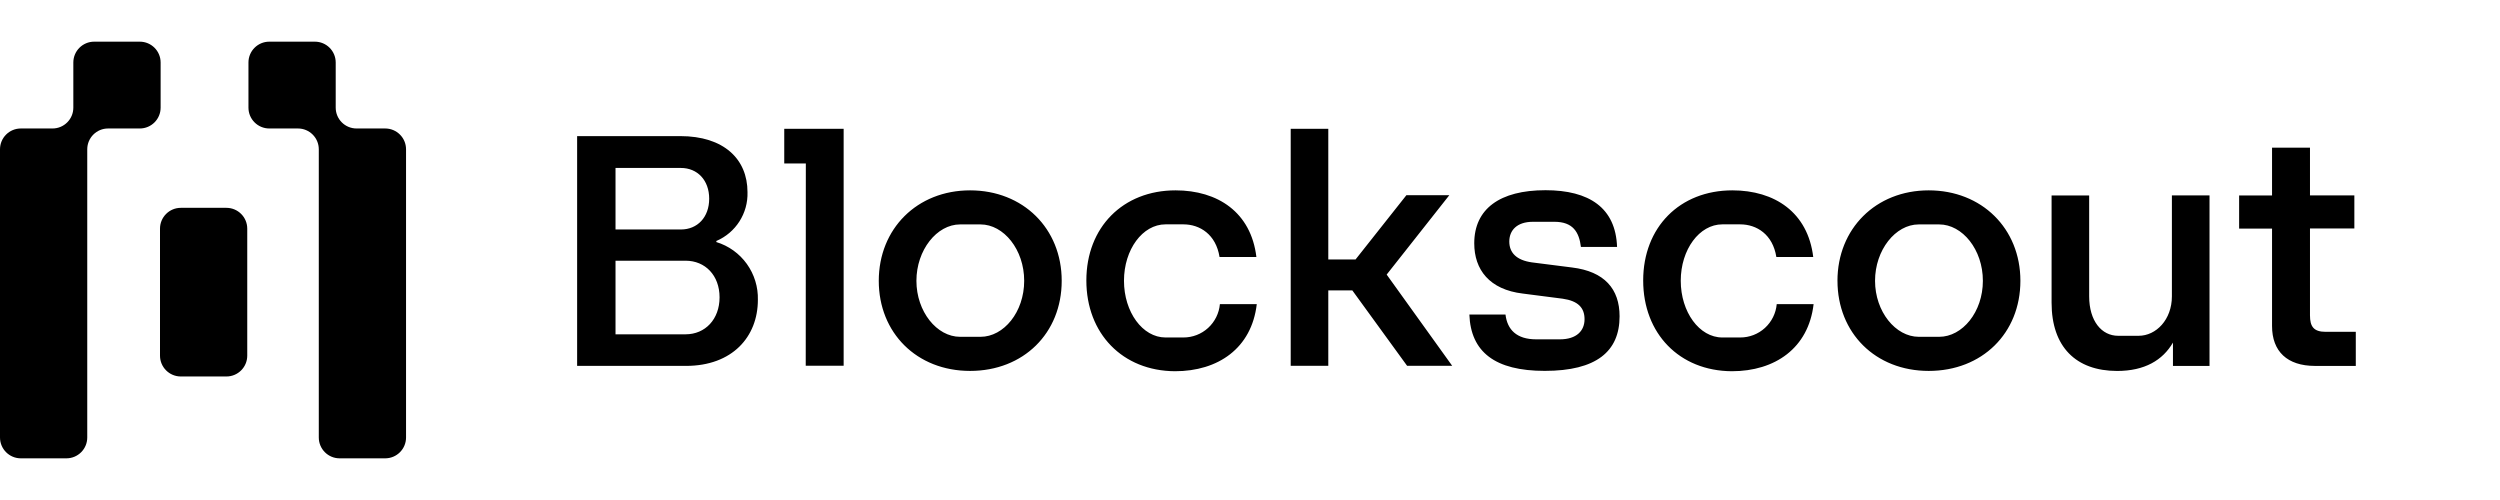
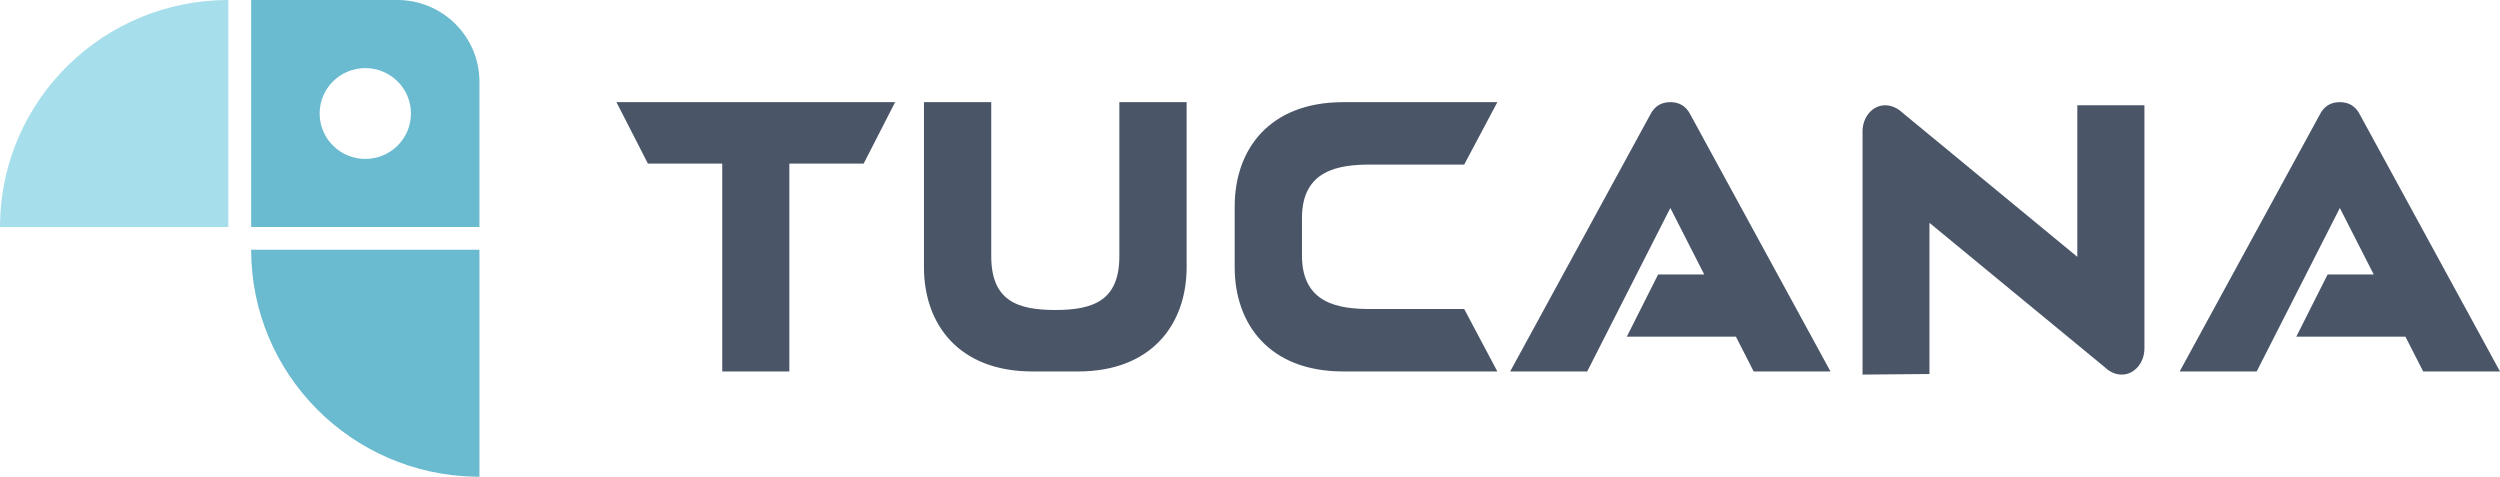
- <svg xmlns="http://www.w3.org/2000/svg" fill="none" viewBox="0 0 120 24">
-   <g fill="currentColor">
-     <path fill-rule="evenodd" d="M7.71 3a1 1 0 0 0-1-1H4.52a1 1 0 0 0-1 1v2.167a1 1 0 0 1-1 1H1a1 1 0 0 0-1 1V21a1 1 0 0 0 1 1h2.188a1 1 0 0 0 1-1V7.167a1 1 0 0 1 1-1H6.71a1 1 0 0 0 1-1zm8.404 0a1 1 0 0 0-1-1h-2.188a1 1 0 0 0-1 1v2.167a1 1 0 0 0 1 1h1.376a1 1 0 0 1 1 1V21a1 1 0 0 0 1 1h2.188a1 1 0 0 0 1-1V7.167a1 1 0 0 0-1-1h-1.376a1 1 0 0 1-1-1zm-4.246 7.976a1 1 0 0 0-1-1H8.68a1 1 0 0 0-1 1v6.095a1 1 0 0 0 1 1h2.188a1 1 0 0 0 1-1z" clip-rule="evenodd" />
-     <path d="M27.702 6.533h4.948c2.095 0 3.23 1.103 3.23 2.69a2.466 2.466 0 0 1-1.495 2.344v.052a2.81 2.81 0 0 1 1.463 1.049 2.83 2.83 0 0 1 .53 1.725c0 1.774-1.228 3.17-3.453 3.17h-5.223zm4.982 4.482c.79 0 1.357-.585 1.357-1.477 0-.89-.567-1.476-1.357-1.476h-3.139v2.953zm.223 5.032c.945 0 1.632-.724 1.632-1.775s-.687-1.758-1.632-1.758h-3.362v3.533zm5.773-8.202h-1.036V6.181h2.851v11.375h-1.82zm3.501 5.635c0-2.5 1.84-4.343 4.383-4.343s4.398 1.827 4.398 4.342c0 2.516-1.838 4.325-4.398 4.325s-4.383-1.826-4.383-4.325zm3.902 2.687h.982c1.117 0 2.096-1.189 2.096-2.688s-.982-2.707-2.096-2.707h-.982c-1.116 0-2.095 1.23-2.095 2.707s.979 2.688 2.095 2.688zm6.062-2.705c0-2.55 1.755-4.325 4.28-4.325 2.027 0 3.625 1.051 3.882 3.2h-1.769c-.172-1.085-.945-1.568-1.735-1.568h-.859c-1.1 0-1.993 1.206-1.993 2.708s.893 2.722 1.993 2.722h.859a1.75 1.75 0 0 0 1.187-.459 1.76 1.76 0 0 0 .565-1.143h1.77c-.246 2.12-1.856 3.222-3.927 3.222-2.518-.015-4.253-1.807-4.253-4.357zm9.809-7.281h1.804v6.274h1.308l2.44-3.084h2.06L66.56 13.18l3.144 4.377H67.54l-2.629-3.619h-1.153v3.619h-1.804zm8.575 8.918h1.735c.086.724.532 1.189 1.472 1.189h1.136c.808 0 1.186-.414 1.186-.965s-.31-.879-1.048-.985l-1.91-.246c-1.614-.19-2.336-1.154-2.336-2.412 0-1.654 1.227-2.55 3.419-2.55 2.098 0 3.37.844 3.436 2.722h-1.735c-.086-.706-.378-1.206-1.272-1.206H73.58c-.773 0-1.134.414-1.134.948s.344.896 1.083 1l1.926.245c1.563.19 2.285 1.034 2.285 2.344 0 1.688-1.117 2.619-3.59 2.619-2.393.002-3.554-.911-3.62-2.703zm8.344-1.637c0-2.55 1.752-4.325 4.28-4.325 2.027 0 3.624 1.051 3.882 3.2h-1.77c-.171-1.085-.944-1.568-1.735-1.568h-.858c-1.102 0-1.996 1.206-1.996 2.708s.894 2.722 1.996 2.722h.858a1.75 1.75 0 0 0 1.188-.459 1.76 1.76 0 0 0 .565-1.143h1.77c-.246 2.12-1.856 3.222-3.927 3.222-2.516-.015-4.253-1.807-4.253-4.357zm9.325.018c0-2.5 1.838-4.343 4.38-4.343 2.543 0 4.401 1.827 4.401 4.342 0 2.516-1.838 4.325-4.4 4.325s-4.38-1.826-4.38-4.325zm3.9 2.687h.982c1.116 0 2.098-1.189 2.098-2.688s-.982-2.707-2.098-2.707h-.982c-1.117 0-2.096 1.23-2.096 2.707s.984 2.688 2.1 2.688zm6.378-1.637V9.381h1.804v4.842c0 1.189.601 1.895 1.391 1.895h.982c.842 0 1.598-.775 1.598-1.895V9.38h1.806v8.184h-1.755v-1.12c-.491.845-1.357 1.362-2.68 1.362-1.978-.003-3.146-1.157-3.146-3.277zm10.582 1.12v-4.677h-1.58V9.381h1.58V7.087h1.821V9.38h2.13v1.585h-2.13v4.17c0 .534.172.793.756.793h1.443v1.636h-1.963c-1.321-.002-2.057-.691-2.057-1.915z" />
+ <svg xmlns="http://www.w3.org/2000/svg" viewBox="0 0 215 41">
+   <g fill="none" fill-rule="evenodd">
+     <path d="M19.635 0C8.899 0 .176 8.567.003 19.2L0 19.525h19.635V0Z" fill="#A6DEEB" />
+     <path d="M34.164 0c3.865 0 7.006 3.084 7.068 6.912v12.612H21.599V0h12.566Zm-2.748 5.857c-2.17 0-3.927 1.748-3.927 3.905 0 2.156 1.758 3.905 3.927 3.905 2.168 0 3.926-1.749 3.926-3.905 0-2.157-1.758-3.905-3.926-3.905ZM41.233 21.476H21.598c0 10.675 8.616 19.349 19.31 19.521l.325.003V21.476Z" fill="#6ABAD0" />
+     <path d="M79.46 22.975c0 4.923 3.004 8.97 9.33 8.97h3.93c6.31 0 9.33-4.047 9.33-8.97V8.785h-5.786v13.249c0 3.8-2.21 4.625-5.517 4.625-3.29 0-5.5-.826-5.5-4.625V8.786h-5.786v14.19Zm-23.738-8.903h6.391v17.873h5.77V14.072h6.39l2.708-5.286H53.014l2.708 5.286Zm50.46 8.903c0 4.923 3.004 8.97 9.33 8.97h13.26l-2.85-5.369h-8.048c-2.666 0-5.905-.413-5.905-4.592v-3.238c0-4.179 3.24-4.592 5.905-4.592h8.047l2.852-5.368h-13.26c-6.327 0-9.33 4.047-9.33 8.97v5.22Zm35.705-13.05-12.012 22.02h6.624l7.15-14.058 2.914 5.716h-3.965l-2.693 5.352h9.386l1.525 2.99h6.607l-12.012-22.02c-.407-.842-1.033-1.14-1.762-1.14-.728 0-1.355.298-1.762 1.14Zm20.254-.87c-1.107-.017-1.98 1.024-1.963 2.28v20.88l5.755-.05v-13l15.065 12.404c.42.414.94.645 1.46.645 1.107.016 1.98-1.04 1.963-2.28V9.055h-5.771v13.033L163.6 9.683c-.42-.396-.94-.628-1.46-.628Zm37.323.87-12.013 22.02h6.625l7.15-14.058 2.914 5.716h-3.965l-2.694 5.352h9.387l1.524 2.99H215l-12.012-22.02c-.407-.842-1.033-1.14-1.762-1.14-.729 0-1.356.298-1.762 1.14Z" fill="#4A5568" fill-rule="nonzero" />
  </g>
</svg>
